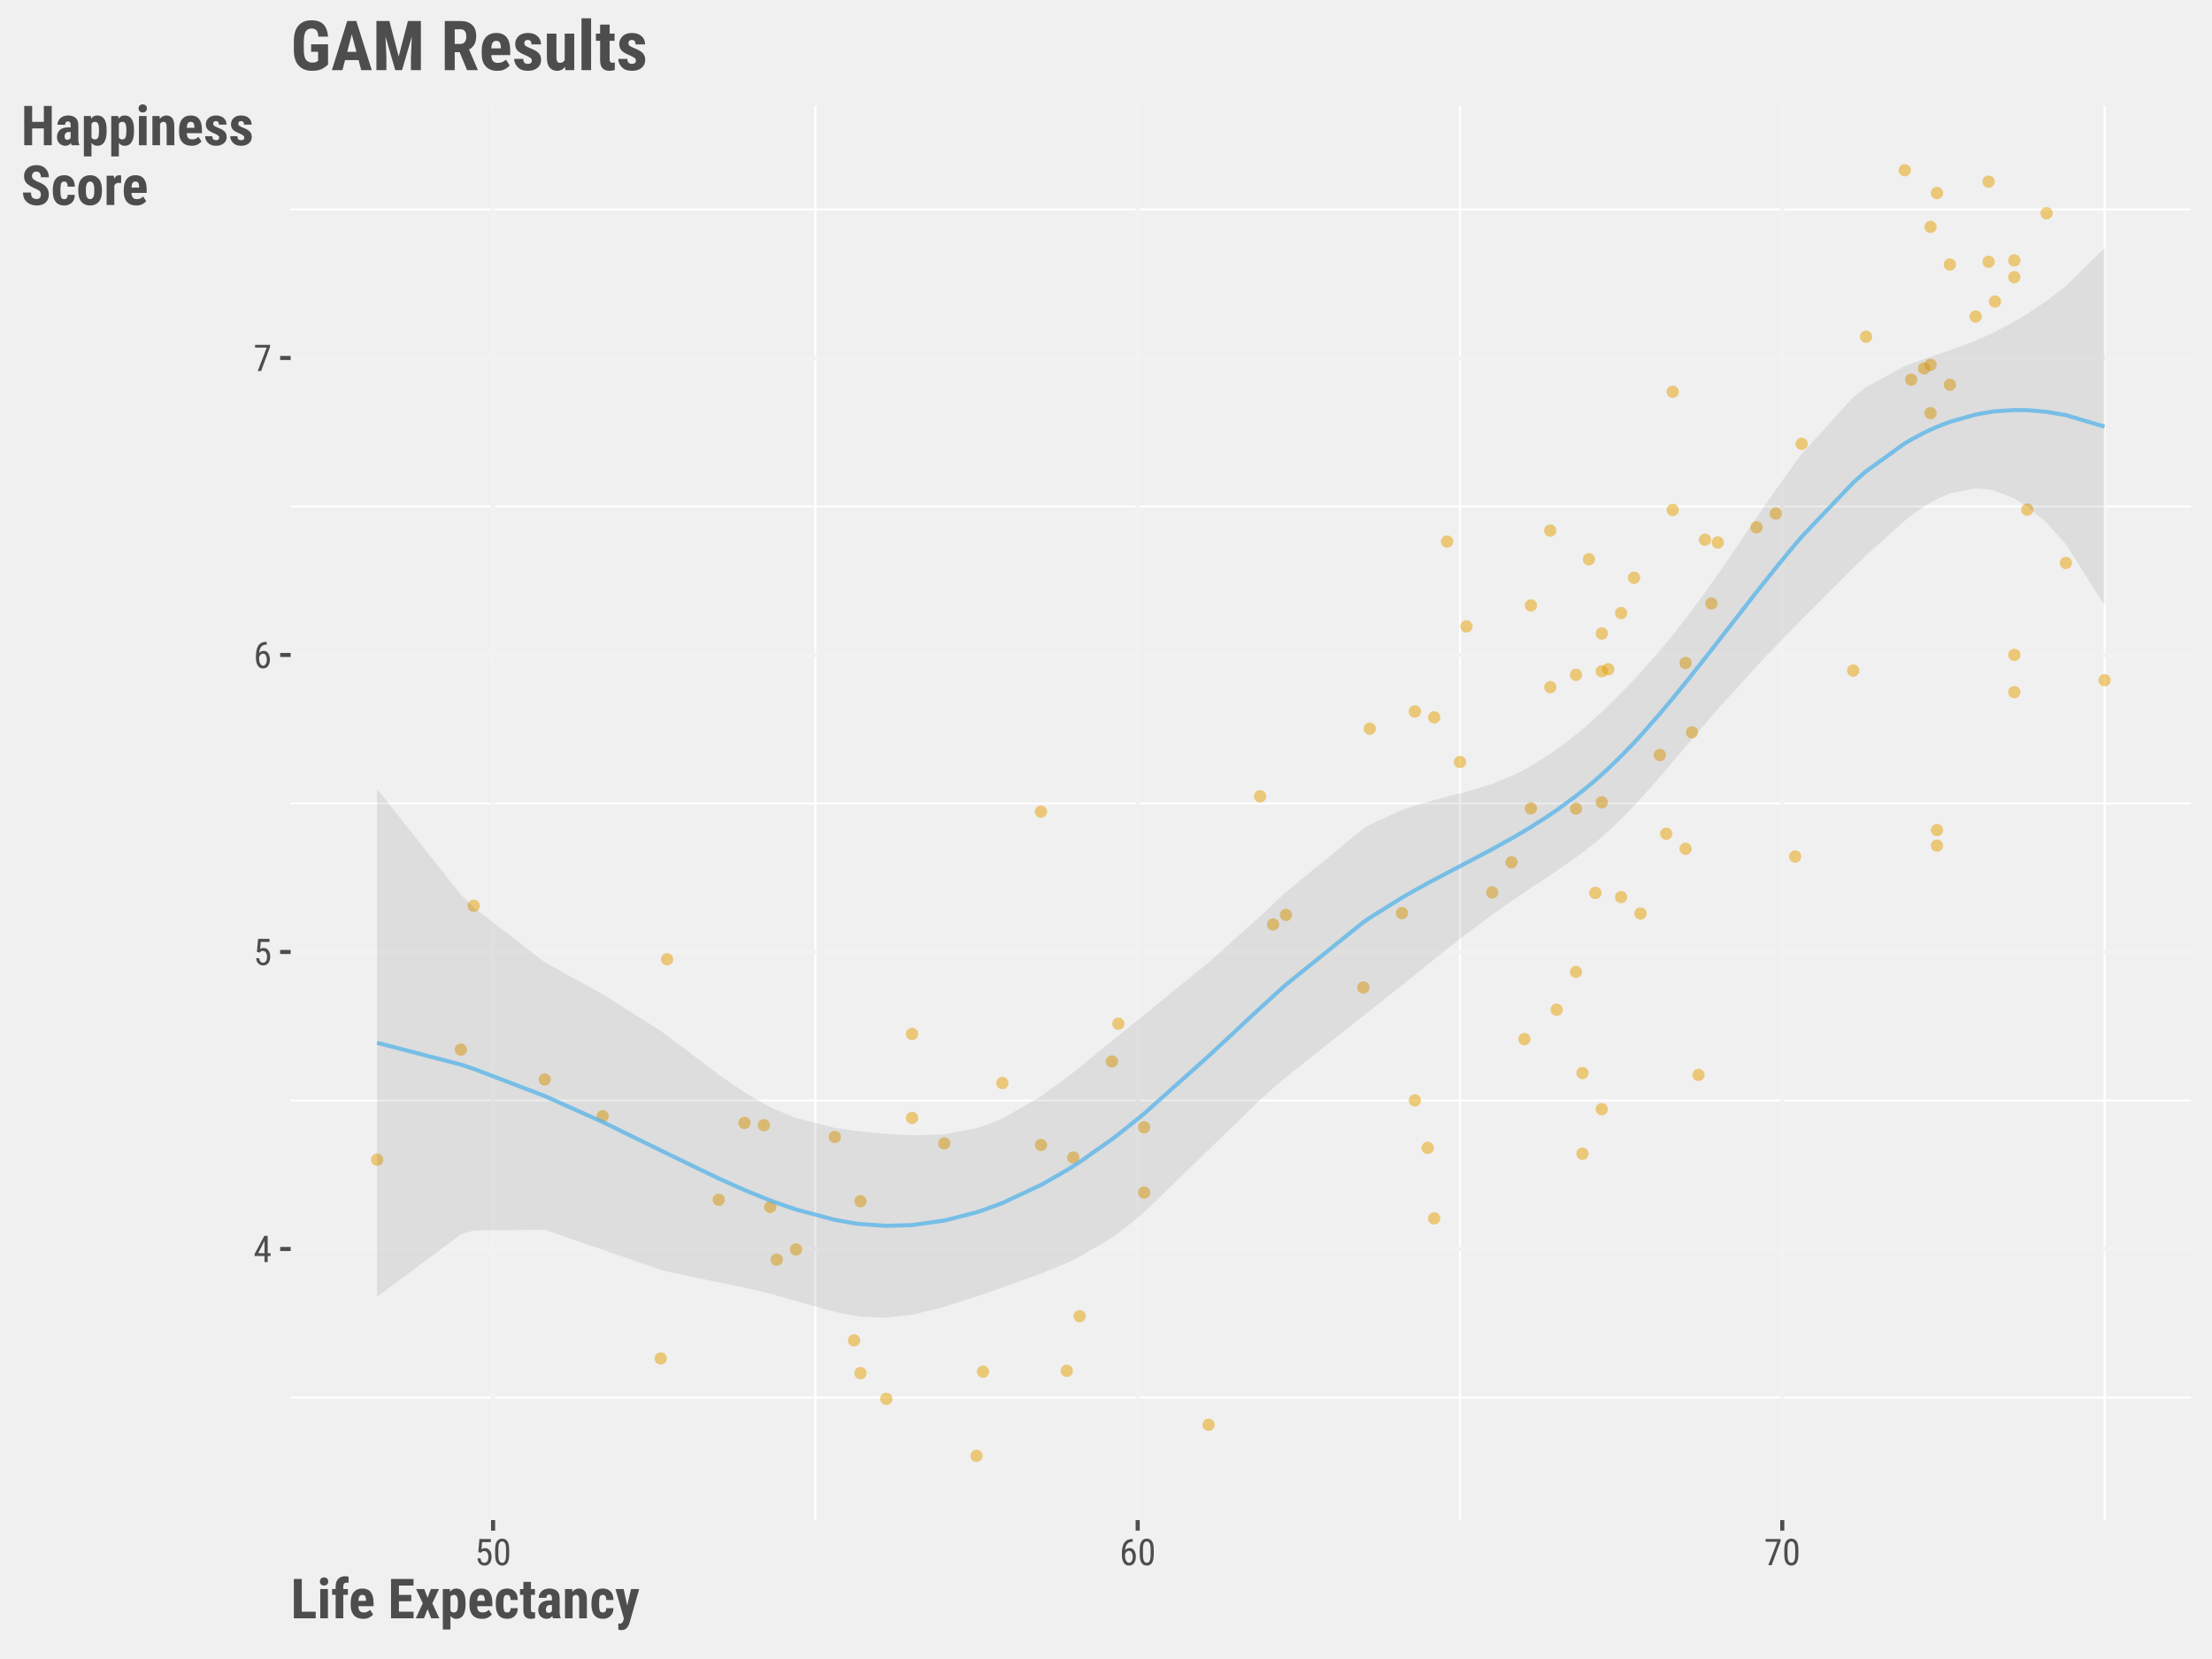
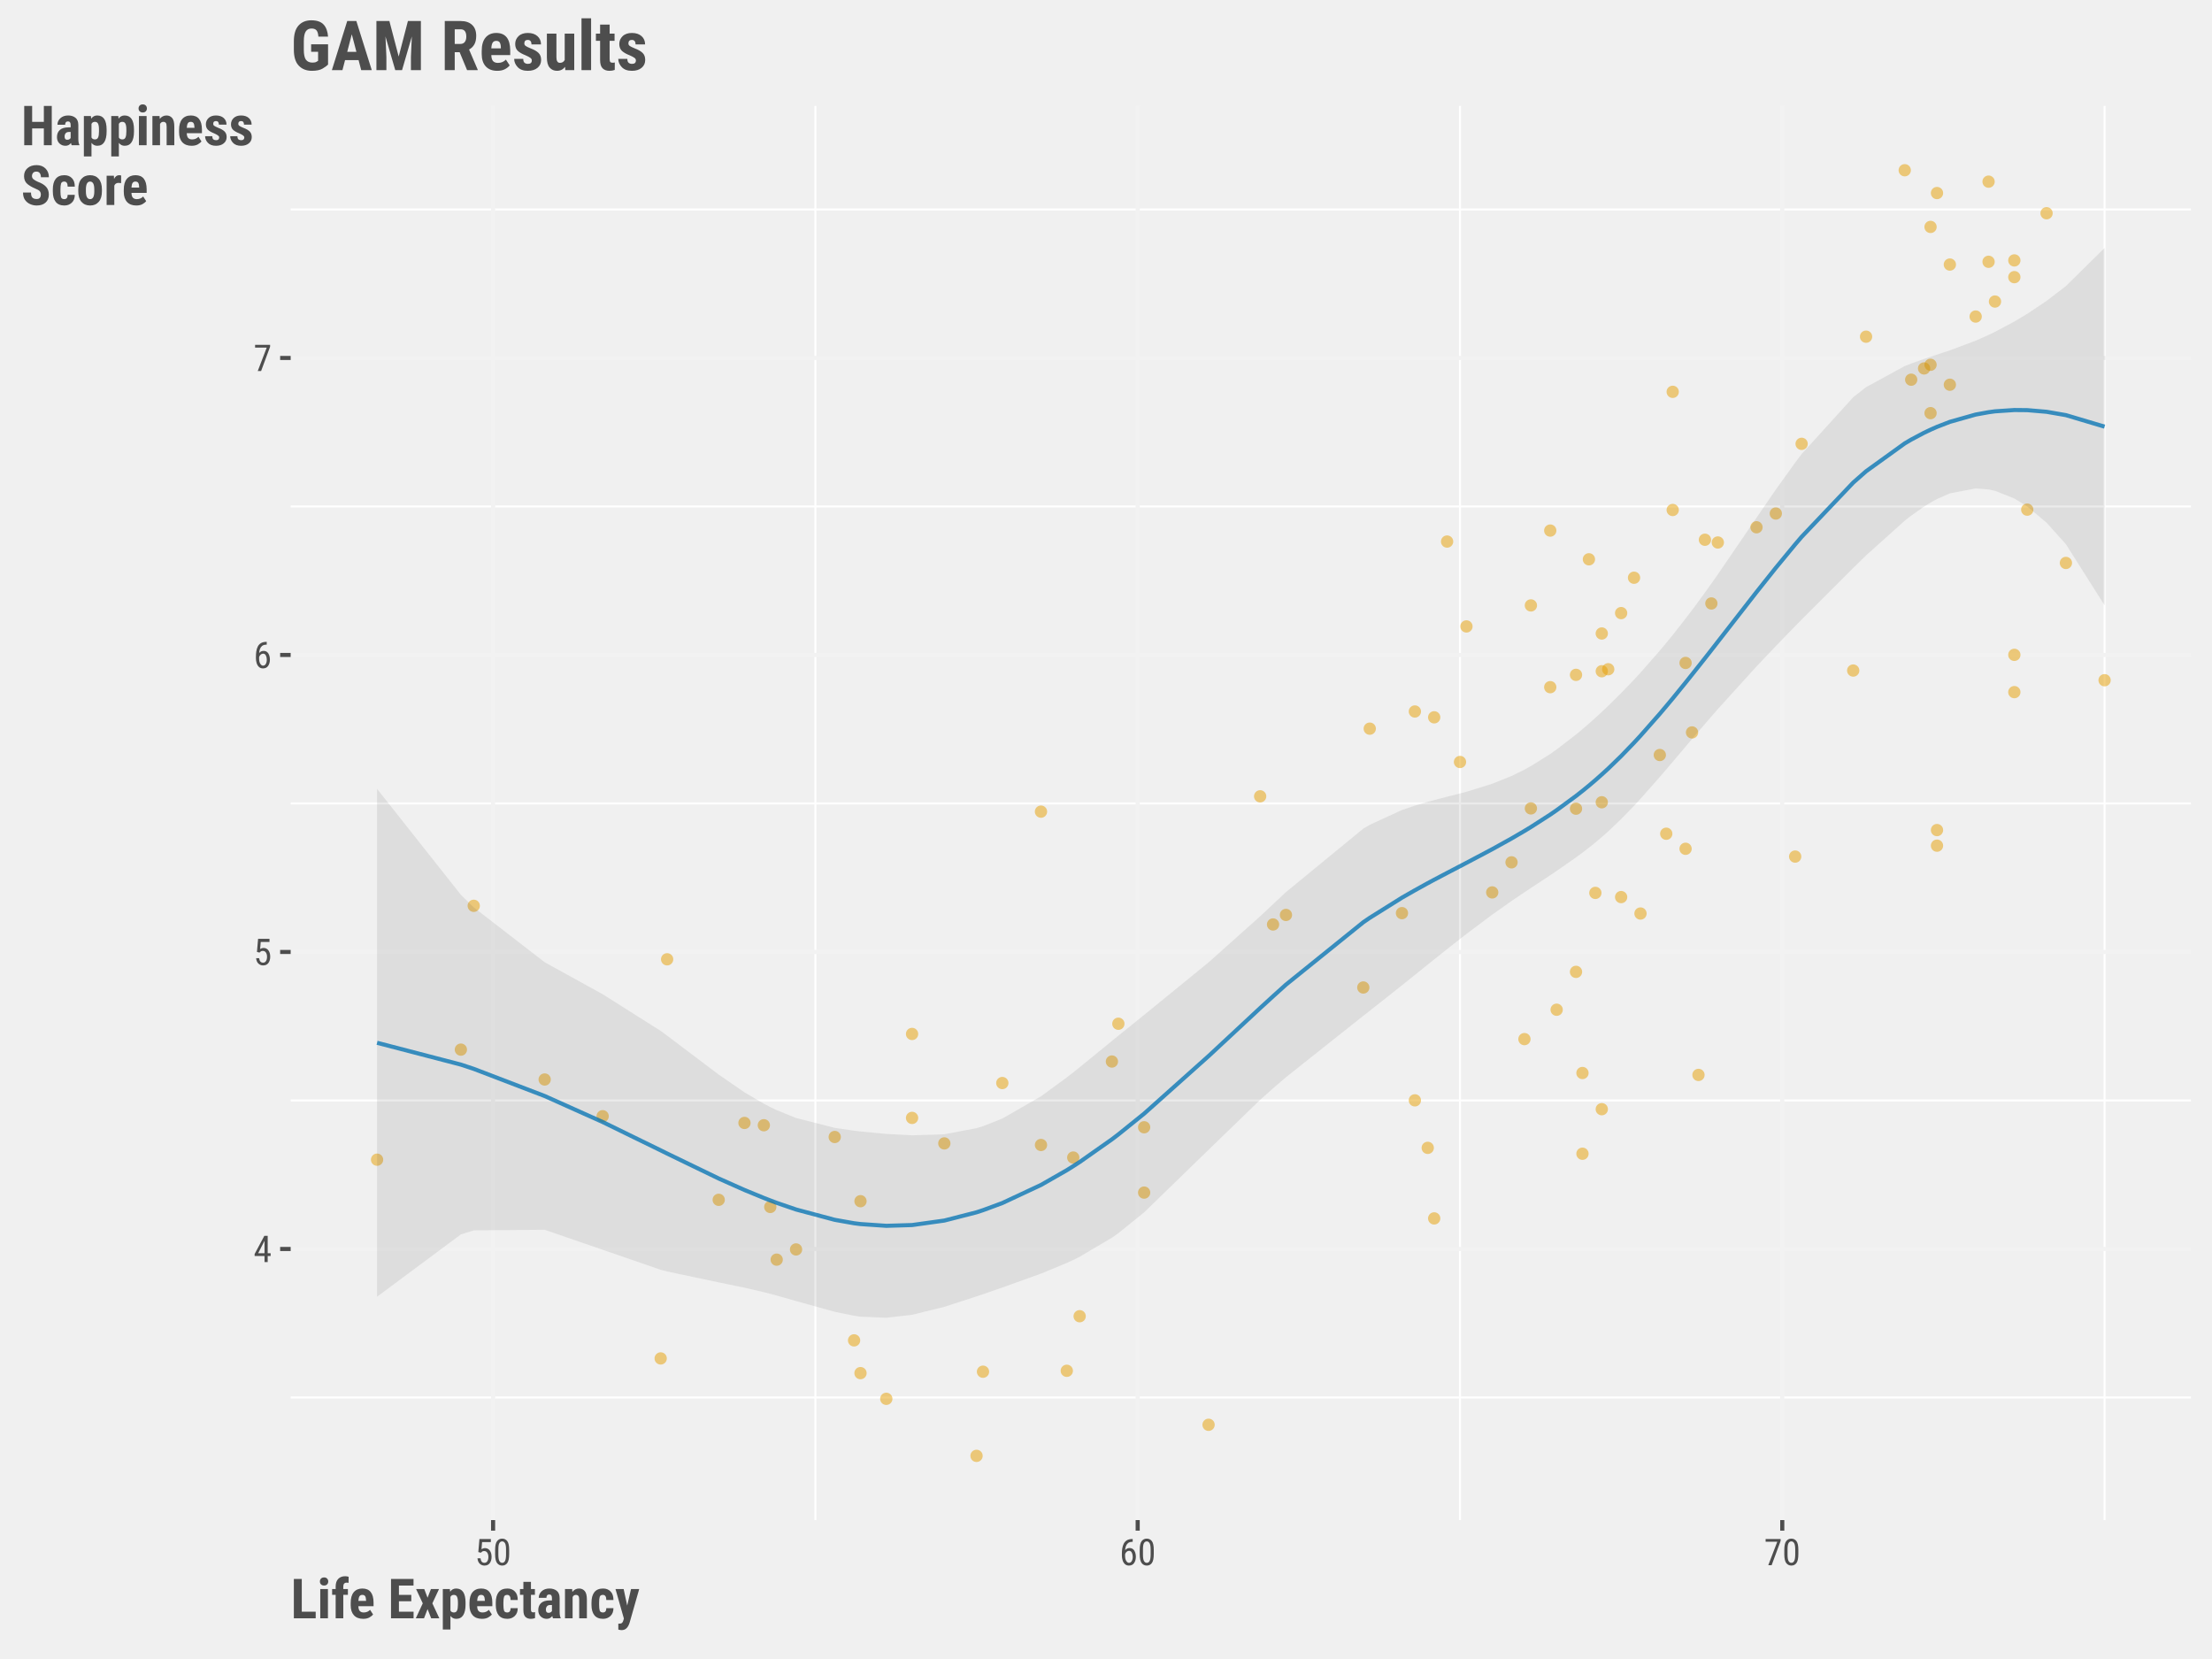
<svg xmlns="http://www.w3.org/2000/svg" class="svglite" width="576.00pt" height="432.00pt" viewBox="0 0 576.00 432.00">
  <defs>
    <style type="text/css">
    .svglite line, .svglite polyline, .svglite polygon, .svglite path, .svglite rect, .svglite circle {
      fill: none;
      stroke: #000000;
      stroke-linecap: round;
      stroke-linejoin: round;
      stroke-miterlimit: 10.00;
    }
    .svglite text {
      white-space: pre;
    }
  </style>
  </defs>
  <rect width="100%" height="100%" style="stroke: none; fill: none;" />
  <defs>
    <clipPath id="cpMC4wMHw1NzYuMDB8MC4wMHw0MzIuMDA=">
      <rect x="0.00" y="0.00" width="576.00" height="432.00" />
    </clipPath>
  </defs>
  <g clip-path="url(#cpMC4wMHw1NzYuMDB8MC4wMHw0MzIuMDA=)">
    <rect x="0.00" y="0" width="576.00" height="432.00" style="stroke-width: 1.07; stroke: none;" />
  </g>
  <defs>
    <clipPath id="cpNzUuNjl8NTcwLjUyfDI3LjU5fDM5NS44Mw==">
      <rect x="75.69" y="27.59" width="494.83" height="368.24" />
    </clipPath>
  </defs>
  <g clip-path="url(#cpNzUuNjl8NTcwLjUyfDI3LjU5fDM5NS44Mw==)">
    <polyline points="75.69,363.90 570.52,363.90 " style="stroke-width: 0.53; stroke: #FFFFFF; stroke-linecap: butt;" />
    <polyline points="75.69,286.56 570.52,286.56 " style="stroke-width: 0.53; stroke: #FFFFFF; stroke-linecap: butt;" />
    <polyline points="75.69,209.22 570.52,209.22 " style="stroke-width: 0.53; stroke: #FFFFFF; stroke-linecap: butt;" />
    <polyline points="75.69,131.88 570.52,131.88 " style="stroke-width: 0.53; stroke: #FFFFFF; stroke-linecap: butt;" />
    <polyline points="75.69,54.55 570.52,54.55 " style="stroke-width: 0.53; stroke: #FFFFFF; stroke-linecap: butt;" />
    <polyline points="212.32,395.83 212.32,27.59 " style="stroke-width: 0.53; stroke: #FFFFFF; stroke-linecap: butt;" />
    <polyline points="380.18,395.83 380.18,27.59 " style="stroke-width: 0.53; stroke: #FFFFFF; stroke-linecap: butt;" />
    <polyline points="548.03,395.83 548.03,27.59 " style="stroke-width: 0.53; stroke: #FFFFFF; stroke-linecap: butt;" />
    <polyline points="75.69,325.23 570.52,325.23 " style="stroke-width: 1.07; stroke: #F2F2F2; stroke-linecap: butt;" />
    <polyline points="75.69,247.89 570.52,247.89 " style="stroke-width: 1.07; stroke: #F2F2F2; stroke-linecap: butt;" />
    <polyline points="75.69,170.55 570.52,170.55 " style="stroke-width: 1.07; stroke: #F2F2F2; stroke-linecap: butt;" />
    <polyline points="75.69,93.21 570.52,93.21 " style="stroke-width: 1.07; stroke: #F2F2F2; stroke-linecap: butt;" />
    <polyline points="128.40,395.83 128.40,27.59 " style="stroke-width: 1.07; stroke: #F2F2F2; stroke-linecap: butt;" />
    <polyline points="296.25,395.83 296.25,27.59 " style="stroke-width: 1.07; stroke: #F2F2F2; stroke-linecap: butt;" />
    <polyline points="464.10,395.83 464.10,27.59 " style="stroke-width: 1.07; stroke: #F2F2F2; stroke-linecap: butt;" />
    <circle cx="172.04" cy="353.73" r="1.60" style="stroke-width: 0.00; stroke: none; fill: #E69F00; fill-opacity: 0.50;" />
    <circle cx="442.28" cy="279.91" r="1.60" style="stroke-width: 0.00; stroke: none; fill: #E69F00; fill-opacity: 0.50;" />
    <circle cx="443.96" cy="140.55" r="1.60" style="stroke-width: 0.00; stroke: none; fill: #E69F00; fill-opacity: 0.50;" />
    <circle cx="412.07" cy="300.43" r="1.60" style="stroke-width: 0.00; stroke: none; fill: #E69F00; fill-opacity: 0.50;" />
    <circle cx="524.53" cy="72.17" r="1.60" style="stroke-width: 0.00; stroke: none; fill: #E69F00; fill-opacity: 0.50;" />
    <circle cx="514.46" cy="82.43" r="1.60" style="stroke-width: 0.00; stroke: none; fill: #E69F00; fill-opacity: 0.50;" />
    <circle cx="388.57" cy="232.38" r="1.60" style="stroke-width: 0.00; stroke: none; fill: #E69F00; fill-opacity: 0.50;" />
    <circle cx="368.43" cy="286.53" r="1.60" style="stroke-width: 0.00; stroke: none; fill: #E69F00; fill-opacity: 0.50;" />
    <circle cx="398.64" cy="210.51" r="1.60" style="stroke-width: 0.00; stroke: none; fill: #E69F00; fill-opacity: 0.50;" />
    <circle cx="497.67" cy="98.87" r="1.60" style="stroke-width: 0.00; stroke: none; fill: #E69F00; fill-opacity: 0.50;" />
    <circle cx="200.58" cy="314.29" r="1.60" style="stroke-width: 0.00; stroke: none; fill: #E69F00; fill-opacity: 0.50;" />
    <circle cx="356.68" cy="189.74" r="1.60" style="stroke-width: 0.00; stroke: none; fill: #E69F00; fill-opacity: 0.50;" />
    <circle cx="427.18" cy="237.88" r="1.60" style="stroke-width: 0.00; stroke: none; fill: #E69F00; fill-opacity: 0.50;" />
    <circle cx="277.79" cy="356.95" r="1.60" style="stroke-width: 0.00; stroke: none; fill: #E69F00; fill-opacity: 0.50;" />
    <circle cx="403.68" cy="138.16" r="1.60" style="stroke-width: 0.00; stroke: none; fill: #E69F00; fill-opacity: 0.50;" />
    <circle cx="410.39" cy="253.07" r="1.60" style="stroke-width: 0.00; stroke: none; fill: #E69F00; fill-opacity: 0.50;" />
    <circle cx="193.86" cy="292.41" r="1.60" style="stroke-width: 0.00; stroke: none; fill: #E69F00; fill-opacity: 0.50;" />
    <circle cx="173.72" cy="249.80" r="1.60" style="stroke-width: 0.00; stroke: none; fill: #E69F00; fill-opacity: 0.50;" />
    <circle cx="524.53" cy="67.81" r="1.60" style="stroke-width: 0.00; stroke: none; fill: #E69F00; fill-opacity: 0.50;" />
    <circle cx="98.19" cy="301.98" r="1.60" style="stroke-width: 0.00; stroke: none; fill: #E69F00; fill-opacity: 0.50;" />
    <circle cx="462.42" cy="133.72" r="1.60" style="stroke-width: 0.00; stroke: none; fill: #E69F00; fill-opacity: 0.50;" />
    <circle cx="425.50" cy="150.44" r="1.60" style="stroke-width: 0.00; stroke: none; fill: #E69F00; fill-opacity: 0.50;" />
    <circle cx="261.00" cy="282.02" r="1.60" style="stroke-width: 0.00; stroke: none; fill: #E69F00; fill-opacity: 0.50;" />
    <circle cx="485.92" cy="87.67" r="1.60" style="stroke-width: 0.00; stroke: none; fill: #E69F00; fill-opacity: 0.50;" />
    <circle cx="467.46" cy="223.05" r="1.60" style="stroke-width: 0.00; stroke: none; fill: #E69F00; fill-opacity: 0.50;" />
    <circle cx="469.14" cy="115.57" r="1.60" style="stroke-width: 0.00; stroke: none; fill: #E69F00; fill-opacity: 0.50;" />
    <circle cx="504.39" cy="50.27" r="1.60" style="stroke-width: 0.00; stroke: none; fill: #E69F00; fill-opacity: 0.50;" />
    <circle cx="393.60" cy="224.55" r="1.60" style="stroke-width: 0.00; stroke: none; fill: #E69F00; fill-opacity: 0.50;" />
    <circle cx="438.92" cy="172.63" r="1.60" style="stroke-width: 0.00; stroke: none; fill: #E69F00; fill-opacity: 0.50;" />
    <circle cx="398.64" cy="157.65" r="1.60" style="stroke-width: 0.00; stroke: none; fill: #E69F00; fill-opacity: 0.50;" />
    <circle cx="440.60" cy="190.72" r="1.60" style="stroke-width: 0.00; stroke: none; fill: #E69F00; fill-opacity: 0.50;" />
    <circle cx="271.07" cy="298.15" r="1.60" style="stroke-width: 0.00; stroke: none; fill: #E69F00; fill-opacity: 0.50;" />
    <circle cx="495.99" cy="44.33" r="1.60" style="stroke-width: 0.00; stroke: none; fill: #E69F00; fill-opacity: 0.50;" />
    <circle cx="527.89" cy="132.71" r="1.60" style="stroke-width: 0.00; stroke: none; fill: #E69F00; fill-opacity: 0.50;" />
    <circle cx="291.22" cy="266.58" r="1.60" style="stroke-width: 0.00; stroke: none; fill: #E69F00; fill-opacity: 0.50;" />
    <circle cx="371.78" cy="298.90" r="1.60" style="stroke-width: 0.00; stroke: none; fill: #E69F00; fill-opacity: 0.50;" />
    <circle cx="501.03" cy="95.94" r="1.60" style="stroke-width: 0.00; stroke: none; fill: #E69F00; fill-opacity: 0.50;" />
    <circle cx="504.39" cy="220.21" r="1.60" style="stroke-width: 0.00; stroke: none; fill: #E69F00; fill-opacity: 0.50;" />
    <circle cx="376.82" cy="141.02" r="1.60" style="stroke-width: 0.00; stroke: none; fill: #E69F00; fill-opacity: 0.50;" />
    <circle cx="202.25" cy="328.01" r="1.60" style="stroke-width: 0.00; stroke: none; fill: #E69F00; fill-opacity: 0.50;" />
    <circle cx="224.07" cy="357.56" r="1.60" style="stroke-width: 0.00; stroke: none; fill: #E69F00; fill-opacity: 0.50;" />
    <circle cx="417.10" cy="208.91" r="1.60" style="stroke-width: 0.00; stroke: none; fill: #E69F00; fill-opacity: 0.50;" />
    <circle cx="297.93" cy="310.55" r="1.60" style="stroke-width: 0.00; stroke: none; fill: #E69F00; fill-opacity: 0.50;" />
    <circle cx="331.50" cy="240.73" r="1.60" style="stroke-width: 0.00; stroke: none; fill: #E69F00; fill-opacity: 0.50;" />
    <circle cx="396.96" cy="270.58" r="1.60" style="stroke-width: 0.00; stroke: none; fill: #E69F00; fill-opacity: 0.50;" />
    <circle cx="502.71" cy="94.99" r="1.60" style="stroke-width: 0.00; stroke: none; fill: #E69F00; fill-opacity: 0.50;" />
    <circle cx="519.49" cy="78.52" r="1.60" style="stroke-width: 0.00; stroke: none; fill: #E69F00; fill-opacity: 0.50;" />
    <circle cx="524.53" cy="170.52" r="1.60" style="stroke-width: 0.00; stroke: none; fill: #E69F00; fill-opacity: 0.50;" />
    <circle cx="120.01" cy="273.32" r="1.60" style="stroke-width: 0.00; stroke: none; fill: #E69F00; fill-opacity: 0.50;" />
    <circle cx="548.03" cy="177.13" r="1.60" style="stroke-width: 0.00; stroke: none; fill: #E69F00; fill-opacity: 0.50;" />
    <circle cx="373.46" cy="186.79" r="1.60" style="stroke-width: 0.00; stroke: none; fill: #E69F00; fill-opacity: 0.50;" />
    <circle cx="297.93" cy="293.54" r="1.60" style="stroke-width: 0.00; stroke: none; fill: #E69F00; fill-opacity: 0.50;" />
    <circle cx="365.07" cy="237.78" r="1.60" style="stroke-width: 0.00; stroke: none; fill: #E69F00; fill-opacity: 0.50;" />
    <circle cx="410.39" cy="175.73" r="1.60" style="stroke-width: 0.00; stroke: none; fill: #E69F00; fill-opacity: 0.50;" />
    <circle cx="415.43" cy="232.51" r="1.60" style="stroke-width: 0.00; stroke: none; fill: #E69F00; fill-opacity: 0.50;" />
    <circle cx="230.79" cy="364.25" r="1.60" style="stroke-width: 0.00; stroke: none; fill: #E69F00; fill-opacity: 0.50;" />
    <circle cx="418.78" cy="174.27" r="1.60" style="stroke-width: 0.00; stroke: none; fill: #E69F00; fill-opacity: 0.50;" />
    <circle cx="507.74" cy="100.18" r="1.60" style="stroke-width: 0.00; stroke: none; fill: #E69F00; fill-opacity: 0.50;" />
    <circle cx="422.14" cy="233.60" r="1.60" style="stroke-width: 0.00; stroke: none; fill: #E69F00; fill-opacity: 0.50;" />
    <circle cx="281.14" cy="342.74" r="1.60" style="stroke-width: 0.00; stroke: none; fill: #E69F00; fill-opacity: 0.50;" />
    <circle cx="255.97" cy="357.19" r="1.60" style="stroke-width: 0.00; stroke: none; fill: #E69F00; fill-opacity: 0.50;" />
    <circle cx="413.75" cy="145.64" r="1.60" style="stroke-width: 0.00; stroke: none; fill: #E69F00; fill-opacity: 0.50;" />
    <circle cx="156.93" cy="290.66" r="1.60" style="stroke-width: 0.00; stroke: none; fill: #E69F00; fill-opacity: 0.50;" />
    <circle cx="245.90" cy="297.74" r="1.60" style="stroke-width: 0.00; stroke: none; fill: #E69F00; fill-opacity: 0.50;" />
    <circle cx="403.68" cy="178.94" r="1.60" style="stroke-width: 0.00; stroke: none; fill: #E69F00; fill-opacity: 0.50;" />
    <circle cx="435.57" cy="132.80" r="1.60" style="stroke-width: 0.00; stroke: none; fill: #E69F00; fill-opacity: 0.50;" />
    <circle cx="380.18" cy="198.42" r="1.60" style="stroke-width: 0.00; stroke: none; fill: #E69F00; fill-opacity: 0.50;" />
    <circle cx="334.86" cy="238.25" r="1.60" style="stroke-width: 0.00; stroke: none; fill: #E69F00; fill-opacity: 0.50;" />
    <circle cx="438.92" cy="221.02" r="1.60" style="stroke-width: 0.00; stroke: none; fill: #E69F00; fill-opacity: 0.50;" />
    <circle cx="198.90" cy="293.01" r="1.60" style="stroke-width: 0.00; stroke: none; fill: #E69F00; fill-opacity: 0.50;" />
    <circle cx="279.47" cy="301.42" r="1.60" style="stroke-width: 0.00; stroke: none; fill: #E69F00; fill-opacity: 0.50;" />
    <circle cx="237.50" cy="291.10" r="1.60" style="stroke-width: 0.00; stroke: none; fill: #E69F00; fill-opacity: 0.50;" />
    <circle cx="355.00" cy="257.14" r="1.60" style="stroke-width: 0.00; stroke: none; fill: #E69F00; fill-opacity: 0.50;" />
    <circle cx="502.71" cy="59.09" r="1.60" style="stroke-width: 0.00; stroke: none; fill: #E69F00; fill-opacity: 0.50;" />
    <circle cx="517.82" cy="68.17" r="1.60" style="stroke-width: 0.00; stroke: none; fill: #E69F00; fill-opacity: 0.50;" />
    <circle cx="422.14" cy="159.65" r="1.60" style="stroke-width: 0.00; stroke: none; fill: #E69F00; fill-opacity: 0.50;" />
    <circle cx="187.15" cy="312.43" r="1.60" style="stroke-width: 0.00; stroke: none; fill: #E69F00; fill-opacity: 0.50;" />
    <circle cx="123.36" cy="235.87" r="1.60" style="stroke-width: 0.00; stroke: none; fill: #E69F00; fill-opacity: 0.50;" />
    <circle cx="517.82" cy="47.30" r="1.60" style="stroke-width: 0.00; stroke: none; fill: #E69F00; fill-opacity: 0.50;" />
    <circle cx="271.07" cy="211.35" r="1.60" style="stroke-width: 0.00; stroke: none; fill: #E69F00; fill-opacity: 0.50;" />
    <circle cx="457.39" cy="137.30" r="1.60" style="stroke-width: 0.00; stroke: none; fill: #E69F00; fill-opacity: 0.50;" />
    <circle cx="432.21" cy="196.60" r="1.60" style="stroke-width: 0.00; stroke: none; fill: #E69F00; fill-opacity: 0.50;" />
    <circle cx="328.14" cy="207.36" r="1.60" style="stroke-width: 0.00; stroke: none; fill: #E69F00; fill-opacity: 0.50;" />
    <circle cx="504.39" cy="216.15" r="1.60" style="stroke-width: 0.00; stroke: none; fill: #E69F00; fill-opacity: 0.50;" />
    <circle cx="417.10" cy="174.79" r="1.60" style="stroke-width: 0.00; stroke: none; fill: #E69F00; fill-opacity: 0.50;" />
    <circle cx="368.43" cy="185.27" r="1.60" style="stroke-width: 0.00; stroke: none; fill: #E69F00; fill-opacity: 0.50;" />
    <circle cx="314.71" cy="371.01" r="1.60" style="stroke-width: 0.00; stroke: none; fill: #E69F00; fill-opacity: 0.50;" />
    <circle cx="289.54" cy="276.42" r="1.60" style="stroke-width: 0.00; stroke: none; fill: #E69F00; fill-opacity: 0.50;" />
    <circle cx="433.89" cy="217.10" r="1.60" style="stroke-width: 0.00; stroke: none; fill: #E69F00; fill-opacity: 0.50;" />
    <circle cx="141.83" cy="281.10" r="1.60" style="stroke-width: 0.00; stroke: none; fill: #E69F00; fill-opacity: 0.50;" />
    <circle cx="445.64" cy="157.14" r="1.60" style="stroke-width: 0.00; stroke: none; fill: #E69F00; fill-opacity: 0.50;" />
    <circle cx="482.57" cy="174.61" r="1.60" style="stroke-width: 0.00; stroke: none; fill: #E69F00; fill-opacity: 0.50;" />
    <circle cx="237.50" cy="269.24" r="1.60" style="stroke-width: 0.00; stroke: none; fill: #E69F00; fill-opacity: 0.50;" />
    <circle cx="524.53" cy="180.23" r="1.60" style="stroke-width: 0.00; stroke: none; fill: #E69F00; fill-opacity: 0.50;" />
    <circle cx="537.96" cy="146.59" r="1.60" style="stroke-width: 0.00; stroke: none; fill: #E69F00; fill-opacity: 0.50;" />
    <circle cx="417.10" cy="288.83" r="1.60" style="stroke-width: 0.00; stroke: none; fill: #E69F00; fill-opacity: 0.50;" />
    <circle cx="507.74" cy="68.89" r="1.60" style="stroke-width: 0.00; stroke: none; fill: #E69F00; fill-opacity: 0.50;" />
    <circle cx="532.92" cy="55.53" r="1.60" style="stroke-width: 0.00; stroke: none; fill: #E69F00; fill-opacity: 0.50;" />
    <circle cx="254.29" cy="379.10" r="1.60" style="stroke-width: 0.00; stroke: none; fill: #E69F00; fill-opacity: 0.50;" />
    <circle cx="417.10" cy="164.96" r="1.60" style="stroke-width: 0.00; stroke: none; fill: #E69F00; fill-opacity: 0.50;" />
    <circle cx="207.29" cy="325.35" r="1.60" style="stroke-width: 0.00; stroke: none; fill: #E69F00; fill-opacity: 0.50;" />
    <circle cx="412.07" cy="279.41" r="1.60" style="stroke-width: 0.00; stroke: none; fill: #E69F00; fill-opacity: 0.50;" />
    <circle cx="410.39" cy="210.58" r="1.60" style="stroke-width: 0.00; stroke: none; fill: #E69F00; fill-opacity: 0.50;" />
    <circle cx="224.07" cy="312.79" r="1.60" style="stroke-width: 0.00; stroke: none; fill: #E69F00; fill-opacity: 0.50;" />
    <circle cx="373.46" cy="317.27" r="1.60" style="stroke-width: 0.00; stroke: none; fill: #E69F00; fill-opacity: 0.50;" />
    <circle cx="502.71" cy="107.58" r="1.60" style="stroke-width: 0.00; stroke: none; fill: #E69F00; fill-opacity: 0.50;" />
    <circle cx="435.57" cy="102.03" r="1.60" style="stroke-width: 0.00; stroke: none; fill: #E69F00; fill-opacity: 0.50;" />
    <circle cx="447.32" cy="141.26" r="1.60" style="stroke-width: 0.00; stroke: none; fill: #E69F00; fill-opacity: 0.50;" />
    <circle cx="381.86" cy="163.12" r="1.60" style="stroke-width: 0.00; stroke: none; fill: #E69F00; fill-opacity: 0.50;" />
    <circle cx="405.35" cy="262.93" r="1.60" style="stroke-width: 0.00; stroke: none; fill: #E69F00; fill-opacity: 0.50;" />
    <circle cx="217.36" cy="296.07" r="1.60" style="stroke-width: 0.00; stroke: none; fill: #E69F00; fill-opacity: 0.50;" />
    <circle cx="222.40" cy="349.03" r="1.60" style="stroke-width: 0.00; stroke: none; fill: #E69F00; fill-opacity: 0.50;" />
    <polygon points="98.19,205.42 120.01,233.00 123.36,236.28 141.83,250.56 156.93,258.89 172.04,268.44 173.72,269.68 187.15,279.82 193.86,284.44 198.90,287.40 200.58,288.27 202.25,289.08 207.29,291.12 217.36,293.69 222.40,294.43 224.07,294.63 224.07,294.63 230.79,295.27 237.50,295.63 237.50,295.63 245.90,295.36 254.29,293.77 255.97,293.25 261.00,291.27 271.07,285.48 271.07,285.48 277.79,280.56 279.47,279.25 281.14,277.91 289.54,271.06 291.22,269.69 297.93,264.28 297.93,264.28 314.71,250.60 328.14,238.60 331.50,235.45 334.86,232.30 355.00,215.77 356.68,214.78 365.07,210.92 368.43,209.78 368.43,209.78 371.78,208.79 373.46,208.34 373.46,208.34 376.82,207.47 380.18,206.61 381.86,206.17 388.57,204.09 393.60,202.06 396.96,200.41 398.64,199.48 398.64,199.48 403.68,196.33 403.68,196.33 405.35,195.15 410.39,191.27 410.39,191.27 410.39,191.27 412.07,189.87 412.07,189.87 413.75,188.42 415.43,186.92 417.10,185.38 417.10,185.38 417.10,185.38 417.10,185.38 418.78,183.79 422.14,180.47 422.14,180.47 425.50,176.98 427.18,175.16 432.21,169.42 433.89,167.41 435.57,165.35 435.57,165.35 438.92,161.08 438.92,161.08 440.60,158.87 442.28,156.61 443.96,154.30 445.64,151.95 447.32,149.57 457.39,134.82 462.42,127.48 467.46,120.46 469.14,118.23 482.57,103.44 485.92,100.81 495.99,95.32 497.67,94.66 501.03,93.46 502.71,92.90 502.71,92.90 502.71,92.90 504.39,92.34 504.39,92.34 504.39,92.34 507.74,91.23 507.74,91.23 514.46,88.71 517.82,87.22 517.82,87.22 519.49,86.41 524.53,83.73 524.53,83.73 524.53,83.73 524.53,83.73 527.89,81.72 532.92,78.35 537.96,74.49 548.03,64.57 548.03,157.63 537.96,141.72 532.92,136.11 527.89,131.88 524.53,129.81 524.53,129.81 524.53,129.81 524.53,129.81 519.49,127.81 517.82,127.45 517.82,127.45 514.46,127.19 507.74,128.47 507.74,128.47 504.39,129.95 504.39,129.95 504.39,129.95 502.71,130.87 502.71,130.87 502.71,130.87 501.03,131.91 497.67,134.28 495.99,135.59 485.92,144.63 482.57,147.90 469.14,161.34 467.46,163.05 462.42,168.24 457.39,173.54 447.32,184.65 445.64,186.58 443.96,188.52 442.28,190.47 440.60,192.44 438.92,194.42 438.92,194.42 435.57,198.38 435.57,198.38 433.89,200.36 432.21,202.31 427.18,208.01 425.50,209.83 422.14,213.29 422.14,213.29 418.78,216.49 417.10,217.97 417.10,217.97 417.10,217.97 417.10,217.97 415.43,219.39 413.75,220.74 412.07,222.03 412.07,222.03 410.39,223.27 410.39,223.27 410.39,223.27 405.35,226.78 403.68,227.91 403.68,227.91 398.64,231.23 398.64,231.23 396.96,232.35 393.60,234.62 388.57,238.17 381.86,243.20 380.18,244.50 376.82,247.15 373.46,249.83 373.46,249.83 371.78,251.18 368.43,253.88 368.43,253.88 365.07,256.57 356.68,263.21 355.00,264.52 334.86,280.51 331.50,283.40 328.14,286.40 314.71,299.40 297.93,315.70 297.93,315.70 291.22,321.11 289.54,322.30 281.14,327.26 279.47,328.09 277.79,328.87 271.07,331.65 271.07,331.65 261.00,335.27 255.97,337.01 254.29,337.58 245.90,340.30 237.50,342.37 237.50,342.37 230.79,343.14 224.07,342.86 224.07,342.86 222.40,342.62 217.36,341.59 207.29,338.79 202.25,337.36 200.58,336.91 198.90,336.48 193.86,335.31 187.15,333.93 173.72,331.09 172.04,330.65 156.93,325.44 141.83,320.23 123.36,320.39 120.01,321.44 98.19,337.66 " style="stroke-width: 0.00; stroke: none; stroke-linecap: butt; fill: #333333; fill-opacity: 0.10;" />
    <polyline points="98.19,205.42 120.01,233.00 123.36,236.28 141.83,250.56 156.93,258.89 172.04,268.44 173.72,269.68 187.15,279.82 193.86,284.44 198.90,287.40 200.58,288.27 202.25,289.08 207.29,291.12 217.36,293.69 222.40,294.43 224.07,294.63 224.07,294.63 230.79,295.27 237.50,295.63 237.50,295.63 245.90,295.36 254.29,293.77 255.97,293.25 261.00,291.27 271.07,285.48 271.07,285.48 277.79,280.56 279.47,279.25 281.14,277.91 289.54,271.06 291.22,269.69 297.93,264.28 297.93,264.28 314.71,250.60 328.14,238.60 331.50,235.45 334.86,232.30 355.00,215.77 356.68,214.78 365.07,210.92 368.43,209.78 368.43,209.78 371.78,208.79 373.46,208.34 373.46,208.34 376.82,207.47 380.18,206.61 381.86,206.17 388.57,204.09 393.60,202.06 396.96,200.41 398.64,199.48 398.64,199.48 403.68,196.33 403.68,196.33 405.35,195.15 410.39,191.27 410.39,191.27 410.39,191.27 412.07,189.87 412.07,189.87 413.75,188.42 415.43,186.92 417.10,185.38 417.10,185.38 417.10,185.38 417.10,185.38 418.78,183.79 422.14,180.47 422.14,180.47 425.50,176.98 427.18,175.16 432.21,169.42 433.89,167.41 435.57,165.35 435.57,165.35 438.92,161.08 438.92,161.08 440.60,158.87 442.28,156.61 443.96,154.30 445.64,151.95 447.32,149.57 457.39,134.82 462.42,127.48 467.46,120.46 469.14,118.23 482.57,103.44 485.92,100.81 495.99,95.32 497.67,94.66 501.03,93.46 502.71,92.90 502.71,92.90 502.71,92.90 504.39,92.34 504.39,92.34 504.39,92.34 507.74,91.23 507.74,91.23 514.46,88.71 517.82,87.22 517.82,87.22 519.49,86.41 524.53,83.73 524.53,83.73 524.53,83.73 524.53,83.73 527.89,81.72 532.92,78.35 537.96,74.49 548.03,64.57 " style="stroke-width: 1.07; stroke: none; stroke-linecap: butt;" />
    <polyline points="548.03,157.63 537.96,141.72 532.92,136.11 527.89,131.88 524.53,129.81 524.53,129.81 524.53,129.81 524.53,129.81 519.49,127.81 517.82,127.45 517.82,127.45 514.46,127.19 507.74,128.47 507.74,128.47 504.39,129.95 504.39,129.95 504.39,129.95 502.71,130.87 502.71,130.87 502.71,130.87 501.03,131.91 497.67,134.28 495.99,135.59 485.92,144.63 482.57,147.90 469.14,161.34 467.46,163.05 462.42,168.24 457.39,173.54 447.32,184.65 445.64,186.58 443.96,188.52 442.28,190.47 440.60,192.44 438.92,194.42 438.92,194.42 435.57,198.38 435.57,198.38 433.89,200.36 432.21,202.31 427.18,208.01 425.50,209.83 422.14,213.29 422.14,213.29 418.78,216.49 417.10,217.97 417.10,217.97 417.10,217.97 417.10,217.97 415.43,219.39 413.75,220.74 412.07,222.03 412.07,222.03 410.39,223.27 410.39,223.27 410.39,223.27 405.35,226.78 403.68,227.91 403.68,227.91 398.64,231.23 398.64,231.23 396.96,232.35 393.60,234.62 388.57,238.17 381.86,243.20 380.18,244.50 376.82,247.15 373.46,249.83 373.46,249.83 371.78,251.18 368.43,253.88 368.43,253.88 365.07,256.57 356.68,263.21 355.00,264.52 334.86,280.51 331.50,283.40 328.14,286.40 314.71,299.40 297.93,315.70 297.93,315.70 291.22,321.11 289.54,322.30 281.14,327.26 279.47,328.09 277.79,328.87 271.07,331.65 271.07,331.65 261.00,335.27 255.97,337.01 254.29,337.58 245.90,340.30 237.50,342.37 237.50,342.37 230.79,343.14 224.07,342.86 224.07,342.86 222.40,342.62 217.36,341.59 207.29,338.79 202.25,337.36 200.58,336.91 198.90,336.48 193.86,335.31 187.15,333.93 173.72,331.09 172.04,330.65 156.93,325.44 141.83,320.23 123.36,320.39 120.01,321.44 98.19,337.66 " style="stroke-width: 1.07; stroke: none; stroke-linecap: butt;" />
-     <polyline points="98.19,271.54 120.01,277.22 123.36,278.33 141.83,285.40 156.93,292.17 172.04,299.55 173.72,300.38 187.15,306.88 193.86,309.87 198.90,311.94 200.58,312.59 202.25,313.22 207.29,314.95 217.36,317.64 222.40,318.53 224.07,318.74 224.07,318.74 230.79,319.20 237.50,319.00 237.50,319.00 245.90,317.83 254.29,315.68 255.97,315.13 261.00,313.27 271.07,308.56 271.07,308.56 277.79,304.72 279.47,303.67 281.14,302.59 289.54,296.68 291.22,295.40 297.93,289.99 297.93,289.99 314.71,275.00 328.14,262.50 331.50,259.43 334.86,256.40 355.00,240.15 356.68,239.00 365.07,233.75 368.43,231.83 368.43,231.83 371.78,229.98 373.46,229.08 373.46,229.08 376.82,227.31 380.18,225.56 381.86,224.68 388.57,221.13 393.60,218.34 396.96,216.38 398.64,215.36 398.64,215.36 403.68,212.12 403.68,212.12 405.35,210.97 410.39,207.27 410.39,207.27 410.39,207.27 412.07,205.95 412.07,205.95 413.75,204.58 415.43,203.15 417.10,201.67 417.10,201.67 417.10,201.67 417.10,201.67 418.78,200.14 422.14,196.88 422.14,196.88 425.50,193.40 427.18,191.58 432.21,185.87 433.89,183.88 435.57,181.87 435.57,181.87 438.92,177.75 438.92,177.75 440.60,175.65 442.28,173.54 443.96,171.41 445.64,169.27 447.32,167.11 457.39,154.18 462.42,147.86 467.46,141.76 469.14,139.79 482.57,125.67 485.92,122.72 495.99,115.46 497.67,114.47 501.03,112.69 502.71,111.89 502.71,111.89 502.71,111.89 504.39,111.15 504.39,111.15 504.39,111.15 507.74,109.85 507.74,109.85 514.46,107.95 517.82,107.34 517.82,107.34 519.49,107.11 524.53,106.77 524.53,106.77 524.53,106.77 524.53,106.77 527.89,106.80 532.92,107.23 537.96,108.10 548.03,111.10 " style="stroke-width: 1.07; stroke: #56B4E9; stroke-opacity: 0.75; stroke-linecap: butt;" />
+     <polyline points="98.19,271.54 120.01,277.22 123.36,278.33 141.83,285.40 156.93,292.17 172.04,299.55 173.72,300.38 187.15,306.88 193.86,309.87 198.90,311.94 200.58,312.59 202.25,313.22 207.29,314.95 217.36,317.64 222.40,318.53 224.07,318.74 224.07,318.74 230.79,319.20 237.50,319.00 237.50,319.00 245.90,317.83 254.29,315.68 255.97,315.13 261.00,313.27 271.07,308.56 271.07,308.56 277.79,304.72 279.47,303.67 281.14,302.59 289.54,296.68 291.22,295.40 297.93,289.99 297.93,289.99 314.71,275.00 328.14,262.50 331.50,259.43 334.86,256.40 355.00,240.15 356.68,239.00 365.07,233.75 368.43,231.83 368.43,231.83 371.78,229.98 373.46,229.08 373.46,229.08 376.82,227.31 380.18,225.56 381.86,224.68 388.57,221.13 393.60,218.34 396.96,216.38 398.64,215.36 398.64,215.36 403.68,212.12 403.68,212.12 405.35,210.97 410.39,207.27 410.39,207.27 410.39,207.27 412.07,205.95 412.07,205.95 413.75,204.58 415.43,203.15 417.10,201.67 417.10,201.67 417.10,201.67 417.10,201.67 418.78,200.14 422.14,196.88 422.14,196.88 425.50,193.40 427.18,191.58 432.21,185.87 433.89,183.88 435.57,181.87 435.57,181.87 438.92,177.75 438.92,177.75 440.60,175.65 442.28,173.54 443.96,171.41 445.64,169.27 447.32,167.11 457.39,154.18 462.42,147.86 467.46,141.76 469.14,139.79 482.57,125.67 485.92,122.72 495.99,115.46 497.67,114.47 501.03,112.69 502.71,111.89 502.71,111.89 502.71,111.89 504.39,111.15 504.39,111.15 504.39,111.15 507.74,109.85 507.74,109.85 514.46,107.95 517.82,107.34 517.82,107.34 519.49,107.11 524.53,106.77 524.53,106.77 524.53,106.77 524.53,106.77 527.89,106.80 532.92,107.23 537.96,108.10 548.03,111.10 " style="stroke-width: 1.07; stroke: #0072B2; stroke-opacity: 0.75; stroke-linecap: butt;" />
  </g>
  <g clip-path="url(#cpMC4wMHw1NzYuMDB8MC4wMHw0MzIuMDA=)">
    <text x="70.76" y="328.64" text-anchor="end" style="font-size: 9.60px;fill: #4D4D4D; font-family: &quot;Roboto Condensed&quot;;" textLength="4.74px" lengthAdjust="spacingAndGlyphs">4</text>
    <text x="70.76" y="251.30" text-anchor="end" style="font-size: 9.60px;fill: #4D4D4D; font-family: &quot;Roboto Condensed&quot;;" textLength="4.74px" lengthAdjust="spacingAndGlyphs">5</text>
    <text x="70.76" y="173.96" text-anchor="end" style="font-size: 9.60px;fill: #4D4D4D; font-family: &quot;Roboto Condensed&quot;;" textLength="4.74px" lengthAdjust="spacingAndGlyphs">6</text>
    <text x="70.76" y="96.62" text-anchor="end" style="font-size: 9.60px;fill: #4D4D4D; font-family: &quot;Roboto Condensed&quot;;" textLength="4.74px" lengthAdjust="spacingAndGlyphs">7</text>
    <polyline points="72.95,325.23 75.69,325.23 " style="stroke-width: 1.07; stroke: #4D4D4D; stroke-linecap: butt;" />
    <polyline points="72.95,247.89 75.69,247.89 " style="stroke-width: 1.07; stroke: #4D4D4D; stroke-linecap: butt;" />
    <polyline points="72.95,170.55 75.69,170.55 " style="stroke-width: 1.07; stroke: #4D4D4D; stroke-linecap: butt;" />
    <polyline points="72.95,93.21 75.69,93.21 " style="stroke-width: 1.07; stroke: #4D4D4D; stroke-linecap: butt;" />
    <polyline points="128.40,398.57 128.40,395.83 " style="stroke-width: 1.07; stroke: #4D4D4D; stroke-linecap: butt;" />
    <polyline points="296.25,398.57 296.25,395.83 " style="stroke-width: 1.07; stroke: #4D4D4D; stroke-linecap: butt;" />
    <polyline points="464.10,398.57 464.10,395.83 " style="stroke-width: 1.07; stroke: #4D4D4D; stroke-linecap: butt;" />
    <text x="128.40" y="407.58" text-anchor="middle" style="font-size: 9.60px;fill: #4D4D4D; font-family: &quot;Roboto Condensed&quot;;" textLength="9.48px" lengthAdjust="spacingAndGlyphs">50</text>
    <text x="296.25" y="407.58" text-anchor="middle" style="font-size: 9.60px;fill: #4D4D4D; font-family: &quot;Roboto Condensed&quot;;" textLength="9.48px" lengthAdjust="spacingAndGlyphs">60</text>
    <text x="464.10" y="407.58" text-anchor="middle" style="font-size: 9.60px;fill: #4D4D4D; font-family: &quot;Roboto Condensed&quot;;" textLength="9.48px" lengthAdjust="spacingAndGlyphs">70</text>
    <text x="75.69" y="421.40" style="font-size: 14.40px; font-weight: bold;fill: #4D4D4D; font-family: &quot;Roboto Condensed&quot;;" textLength="90.98px" lengthAdjust="spacingAndGlyphs">Life Expectancy</text>
    <text x="5.48" y="37.82" style="font-size: 14.40px; font-weight: bold;fill: #4D4D4D; font-family: &quot;Roboto Condensed&quot;;" textLength="60.54px" lengthAdjust="spacingAndGlyphs">Happiness</text>
    <text x="5.48" y="53.37" style="font-size: 14.40px; font-weight: bold;fill: #4D4D4D; font-family: &quot;Roboto Condensed&quot;;" textLength="33.22px" lengthAdjust="spacingAndGlyphs">Score</text>
    <text x="75.69" y="18.27" style="font-size: 18.00px; font-weight: bold;fill: #4D4D4D; font-family: &quot;Roboto Condensed&quot;;" textLength="92.92px" lengthAdjust="spacingAndGlyphs">GAM Results</text>
  </g>
</svg>
